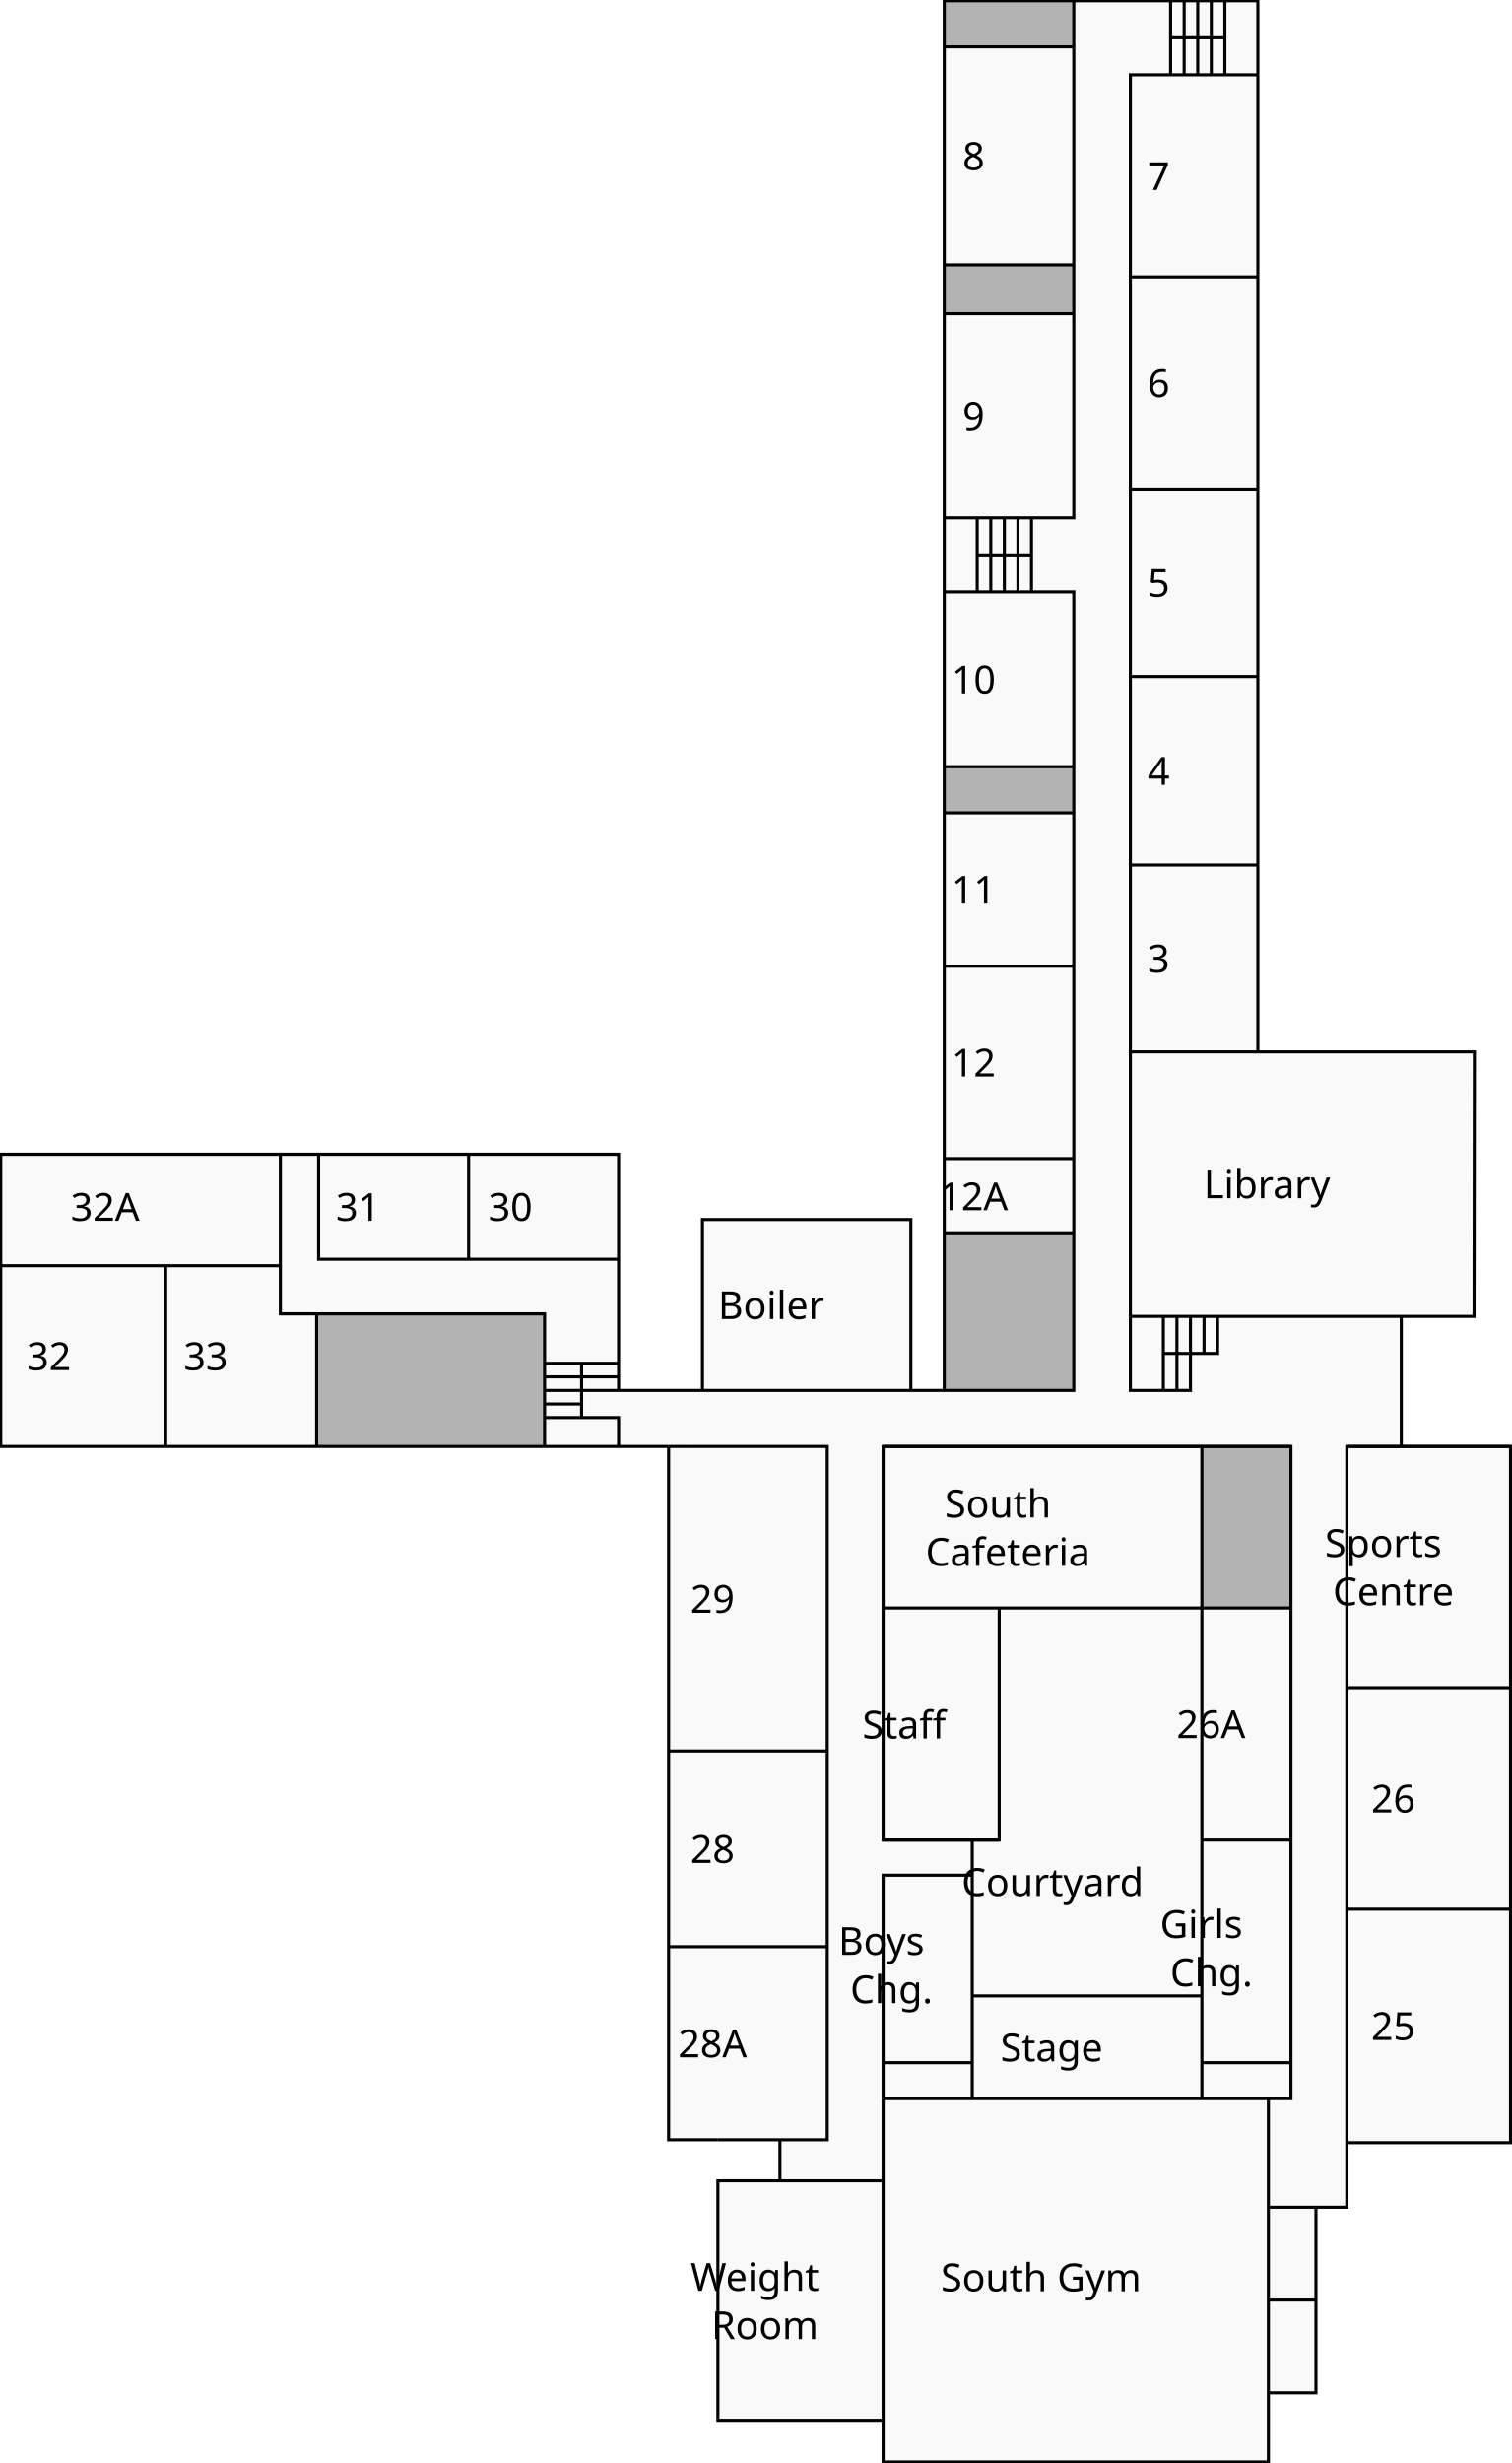
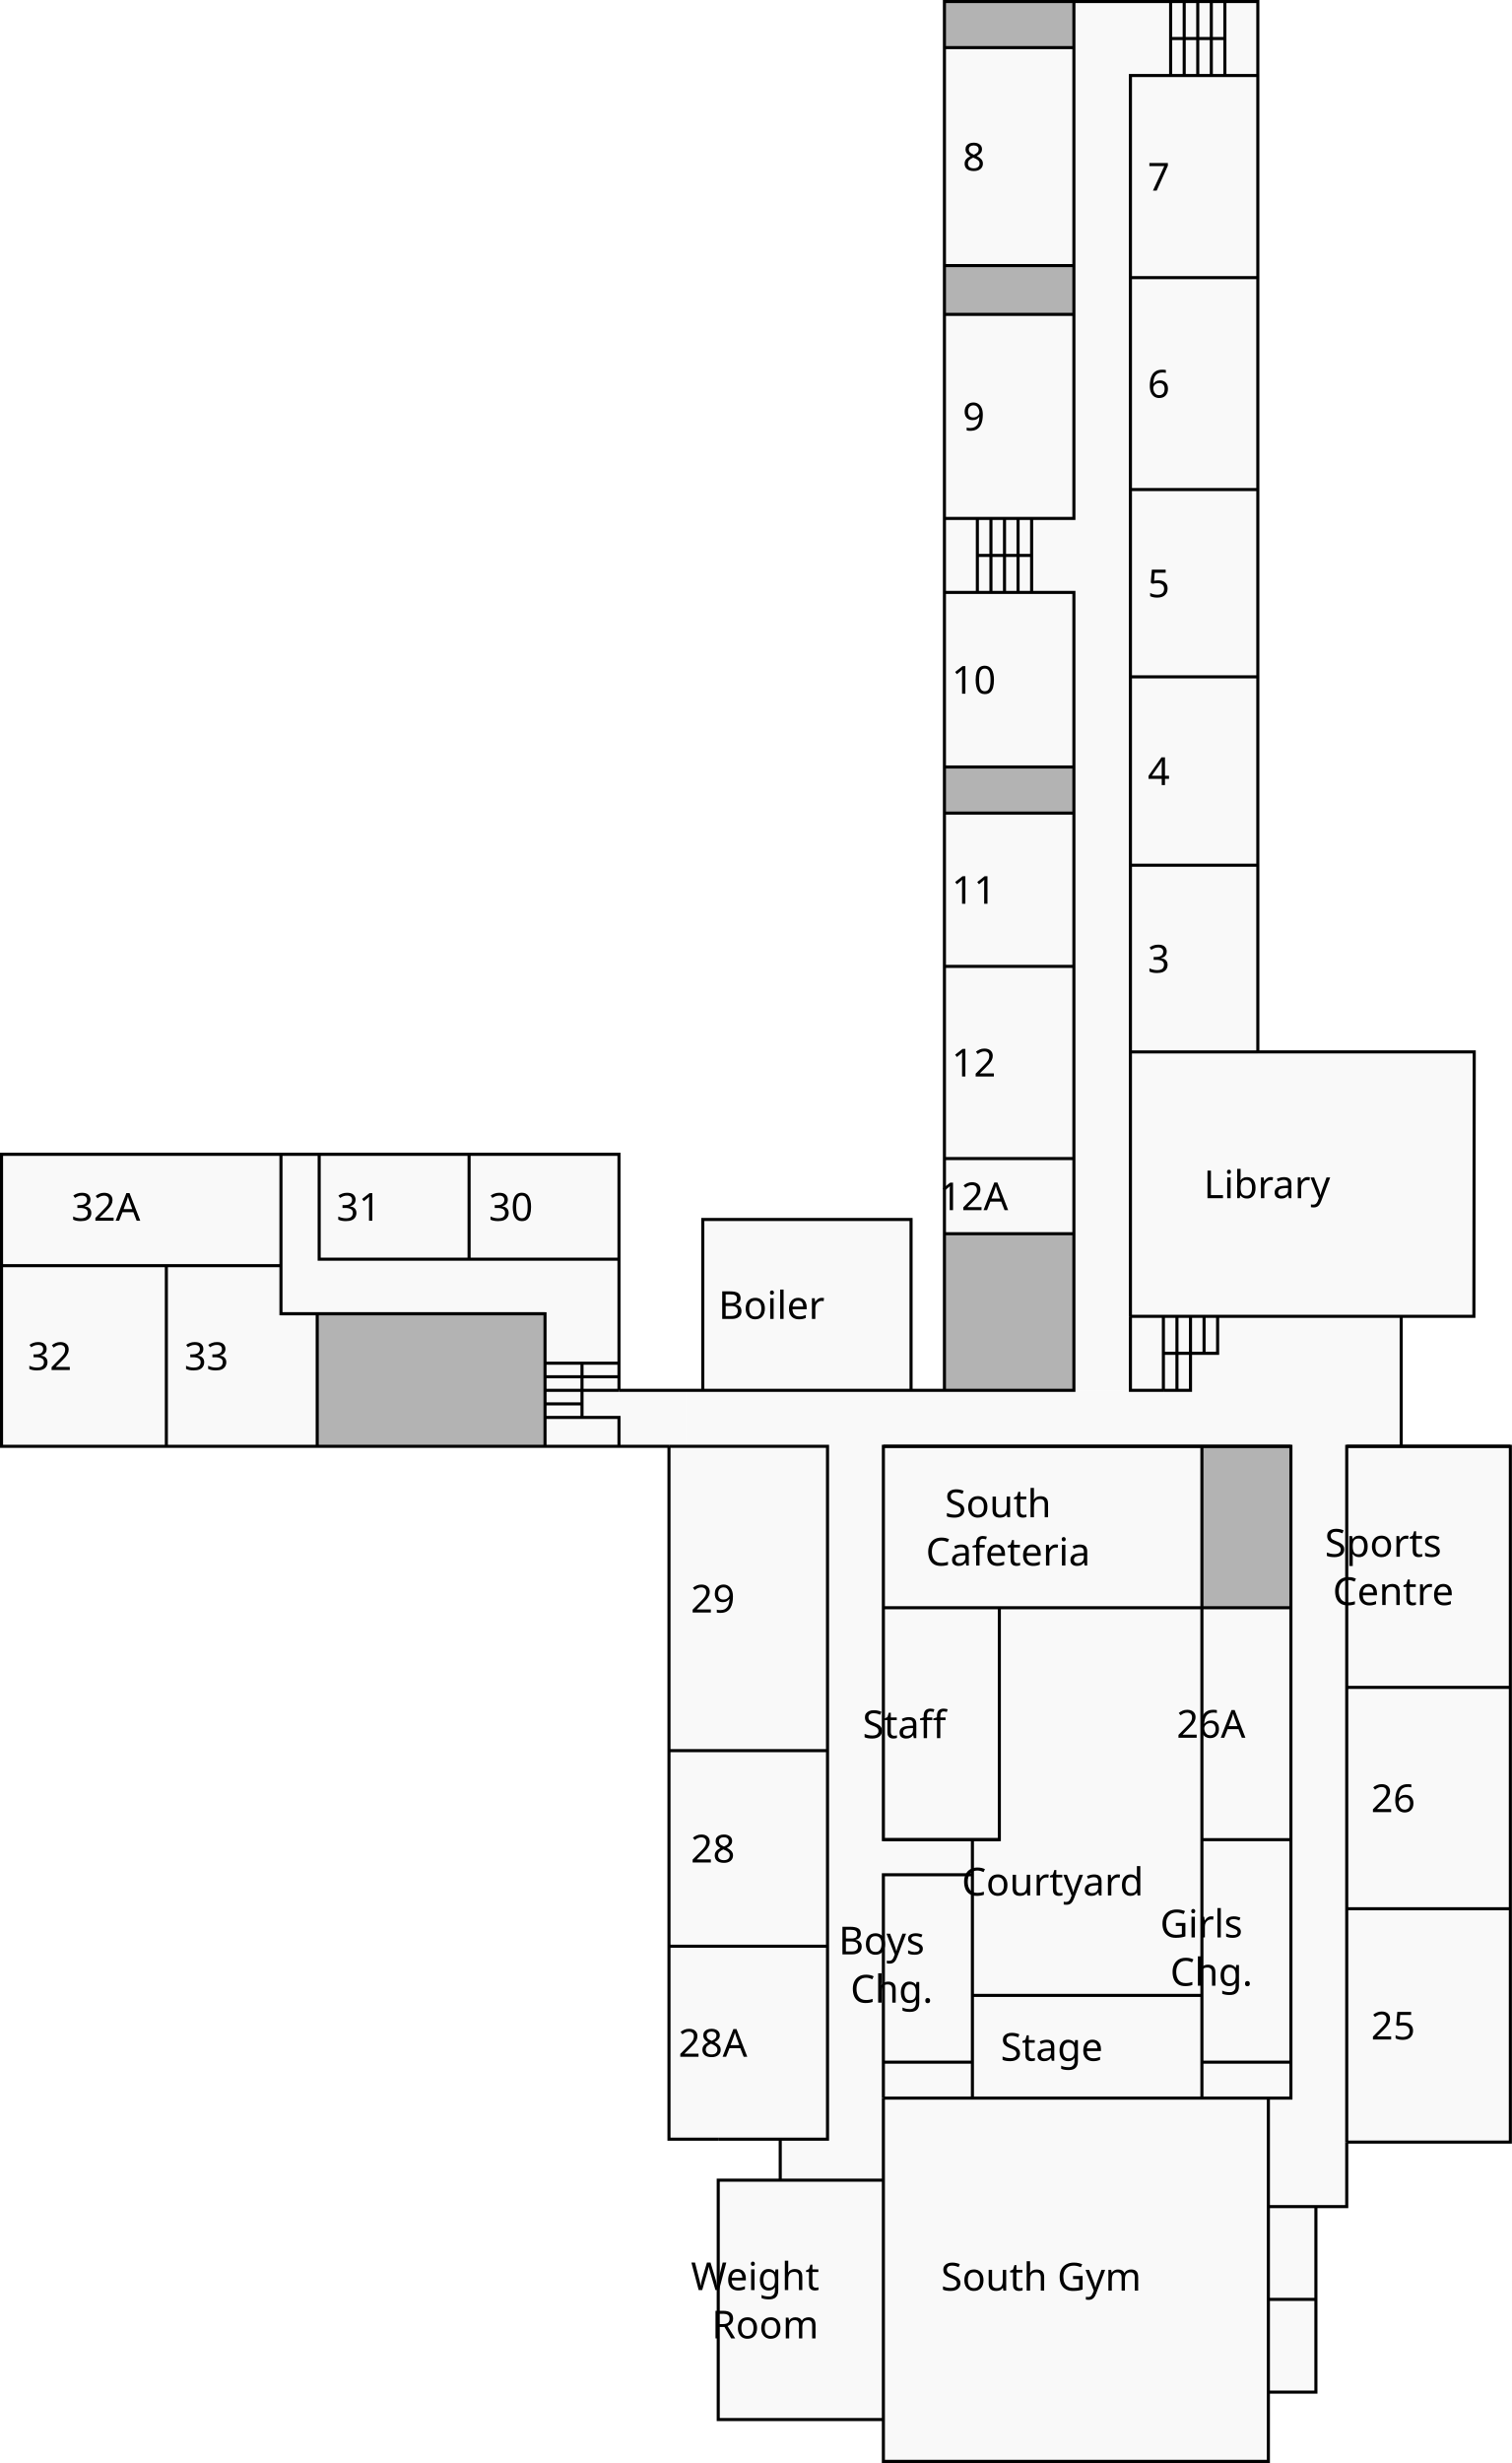
- <svg xmlns="http://www.w3.org/2000/svg" width="491.28" height="800.5" viewBox="0 0 491.28 800.5" version="1.1" id="svg4407">
+ <svg xmlns="http://www.w3.org/2000/svg" width="491.782" height="801.002" viewBox="0 0 491.782 801.002" version="1.1" id="svg4407">
  <defs id="defs4411" />
-   <g id="layer3">
+   <g id="layer3" transform="translate(0.250785,0.250785)">
    <path style="opacity:1;fill:#b3b3b3;fill-opacity:1;stroke-width:1.002;stop-color:#000000" d="m 306.95,0.25 h 42.11 v 14.98 h -42.11 z" id="path12615" />
    <path style="opacity:1;fill:#b3b3b3;fill-opacity:1;stroke-width:1.002;stop-color:#000000" d="m 306.95,86.12 h 42.11 v 15.87 c 0,0 -42.11,0 -42.11,0 z" id="path13474" />
    <path style="opacity:1;fill:#b3b3b3;fill-opacity:1;stroke-width:1.002;stop-color:#000000" d="m 306.95,249.18 h 42.11 v 15 h -42.11 z" id="path13476" />
    <path style="opacity:1;fill:#b3b3b3;fill-opacity:1;stroke-width:1.002;stroke-dasharray:none;stop-color:#000000" d="m 306.95,400.97 h 42.11 v 50.93 h -42.11 z" id="path13478" />
    <path style="opacity:1;fill:#b3b3b3;fill-opacity:1;stroke-width:1.002;stop-color:#000000" d="m 102.93,427 c 0,0 74.1,0 74.1,0 v 43.11 h -74.1 z" id="path13604" />
    <path style="opacity:1;fill:#b3b3b3;fill-opacity:1;stroke:none;stroke-width:0;stroke-dasharray:none;stroke-opacity:1;stop-color:#000000" d="m 390.7,470.11 h 28.95 v 52.5 H 390.7 Z" id="path17320" />
  </g>
-   <g id="layer2">
-     <path style="opacity:1;fill:#f9f9f9;fill-opacity:1;stroke-width:1.002;stop-color:#000000" d="m 367.45,24.31 h 41.44 v 65.73 h -41.44 z" id="Room7_360Photo_Web" />
-     <path style="opacity:1;fill:#f9f9f9;fill-opacity:1;stroke-width:1.002;stop-color:#000000" d="m 367.45,90.04 h 41.44 v 68.92 c 0,0 -41.44,0 -41.44,0 z" id="Room6_360Photo_Web" />
-     <path style="opacity:1;fill:#f9f9f9;fill-opacity:1;stroke-width:1.002;stop-color:#000000" d="m 367.45,158.96 h 41.44 v 60.91 h -41.44 z" id="Room5_360Photo_Web" />
-     <path style="opacity:1;fill:#f9f9f9;fill-opacity:1;stroke-width:1.002;stop-color:#000000" d="m 408.89,219.87 v 61.26 h -41.44 v -61.26 z" id="Room4_360Photo_Web" />
-     <path style="opacity:1;fill:#f9f9f9;fill-opacity:1;stroke-width:1.002;stop-color:#000000" d="m 408.89,281.13 v 60.72 h -41.44 v -60.72 z" id="Room3_360Photo_Web" />
-     <path style="opacity:1;fill:#f9f9f9;fill-opacity:1;stroke-width:1.002;stop-color:#000000" d="m 367.45,341.85 c 0,0 111.83,0.143 111.83,0.143 L 479.17,427.84 c 0,0 -111.72,0 -111.72,0 z" id="Library_360Photo_1_Web" />
-     <path style="opacity:1;fill:#f9f9f9;fill-opacity:1;stroke-width:1.002;stop-color:#000000" d="m 349.06,15.23 h -42.11 v 70.89 h 42.11 z" id="Room8_360Photo_Web" />
-     <path style="opacity:1;fill:#f9f9f9;fill-opacity:1;stroke-width:1.002;stop-color:#000000" d="m 380.53,0.25 v 24.06 c 0,0 28.36,0 28.36,0 V 0.25 Z" id="South_Stairway3_360Photo_Web" />
-     <path style="opacity:1;fill:#f9f9f9;fill-opacity:1;stroke-width:1.002;stop-color:#000000" d="m 349.06,101.99 h -42.11 v 66.36 h 42.11 z" id="Room9_360Photo_Web" />
-     <path style="opacity:1;fill:#f9f9f9;fill-opacity:1;stroke-width:1.002;stop-color:#000000" d="m 306.95,168.35 h 28.36 v 24.06 h -28.36 z" id="South_Stairway2_360Photo_Web" />
-     <path style="opacity:1;fill:#f9f9f9;fill-opacity:1;stroke-width:1.002;stop-color:#000000" d="m 306.95,192.41 h 42.11 v 56.77 h -42.11 z" id="Room10_360Photo_Web" />
-     <path style="opacity:1;fill:#f9f9f9;fill-opacity:1;stroke-width:1.002;stop-color:#000000" d="m 306.95,264.18 h 42.11 v 49.85 h -42.11 z" id="Room11_360Photo_Web" />
-     <path style="opacity:1;fill:#f9f9f9;fill-opacity:1;stroke-width:1.002;stop-color:#000000" d="m 306.95,314.03 h 42.11 v 62.5 h -42.11 z" id="Room12_360Photo_1_Web" />
-     <path style="opacity:1;fill:#f9f9f9;fill-opacity:1;stroke-width:1.002;stop-color:#000000" d="m 306.95,376.53 h 42.11 v 24.44 h -42.11 z" id="Room12A_360Photo_Web" />
-     <path style="opacity:1;fill:#f9f9f9;fill-opacity:1;stroke-width:1.002;stop-color:#000000" d="m 349.06,451.9 h 18.39 V 24.31 h 13.08 V 0.25 h -31.47 v 168.1 h -13.75 v 24.06 h 13.75 z" id="South_1st_Floor_360Video" />
-     <path style="opacity:1;fill:#f9f9f9;fill-opacity:1;stroke-width:1.002;stop-color:#000000" d="M 223,470.11 V 451.9 h 163.99 v -12.03 h 8.82 v -12.03 h 59.71 v 42.27 z" id="South_Foyer_360Video" />
-     <path style="opacity:1;fill:#f9f9f9;fill-opacity:1;stroke-width:1.002;stop-color:#000000" d="m 367.45,427.84 h 28.36 v 12.03 h -8.82 v 12.03 h -19.54 z" id="South_Stairway1_360Photo_1_Web" />
-     <path style="opacity:1;fill:#f9f9f9;fill-opacity:1;stroke-width:1.002;stop-color:#000000" d="m 228.35,396.34 h 67.74 v 55.56 h -67.74 z" id="South_Boiler_Room_360Photo_Web" />
-     <path style="opacity:1;fill:#f9f9f9;fill-opacity:1;stroke-width:1.002;stop-color:#000000" d="M 223,451.9 H 201.09 V 433.898 H 177.03 V 470.11 H 223 Z" id="South_Stairway4_LinearVideo_Web" />
-     <path style="opacity:1;fill:#f9f9f9;fill-opacity:1;stroke-width:1.002;stop-color:#000000" d="M 201.09,433.898 V 375.12 H 0.25 v 94.99 H 102.93 V 427 h 74.1 v 6.898 z" id="Language_Wing_1st_Floor_LinearVideo_Web" />
-     <path style="opacity:1;fill:#f9f9f9;fill-opacity:1;stroke-width:1.002;stop-color:#000000" d="m 437.81,470.11 h 53.22 v 78.4 h -53.22 z" id="Sports_Centre_360Photo_Web" />
-     <path style="opacity:1;fill:#f9f9f9;fill-opacity:1;stroke-width:1.002;stop-color:#000000" d="m 437.81,548.51 h 53.22 v 71.99 h -53.22 z" id="Room26_360Photo_1_Web" />
-     <path style="opacity:1;fill:#f9f9f9;fill-opacity:1;stroke-width:1.002;stop-color:#000000" d="m 437.81,620.5 h 53.22 v 75.89 h -53.22 z" id="Room25_360Photo_1_Web" />
-     <path style="opacity:1;fill:#f9f9f9;fill-opacity:1;stroke-width:1.002;stop-color:#000000" d="m 390.7,522.61 h 28.95 v 75.42 H 390.7 Z" id="Room26A_360Photo_Web" />
-     <path style="opacity:1;fill:#f9f9f9;fill-opacity:1;stroke-width:1.002;stop-color:#000000" d="m 390.7,598.03 h 28.95 v 72.36 H 390.7 Z" id="South_Girls_Changeroom_360Photo_Web" />
-     <path style="opacity:1;fill:#f9f9f9;fill-opacity:1;stroke-width:1.002;stop-color:#000000" d="m 390.7,670.39 h 28.95 v 11.69 H 390.7 Z" id="South_Stage_Left_Stairs_360Photo_Web" />
-     <path style="opacity:1;fill:#f9f9f9;fill-opacity:1;stroke-width:1.002;stop-color:#000000" d="m 390.7,648.68 v 33.4 h -74.65 v -33.4 z" id="South_Gym_Stage_360Photo_Web" />
-     <path style="opacity:1;fill:#f9f9f9;fill-opacity:1;stroke-width:1.002;stop-color:#000000" d="m 316.05,609.45 h -28.96 v 60.94 h 28.96 z" id="South_Boys_Changeroom_360Photo_Web" />
-     <path style="opacity:1;fill:#f9f9f9;fill-opacity:1;stroke-width:1.002;stop-color:#000000" d="m 287.09,670.39 v 11.69 h 28.96 v -11.69 z" id="South_Stage_Right_Stairs_360Photo_Web" />
-     <path style="opacity:1;fill:#f9f9f9;fill-opacity:1;stroke-width:1.002;stop-color:#000000" d="m 324.81,522.61 h 65.89 v 126.07 h -74.65 v -50.65 h 8.76 z" id="South_Courtyard_LinearVideo_Web" />
-     <path style="opacity:1;fill:#f9f9f9;fill-opacity:1;stroke-width:1.002;stop-color:#000000" d="m 419.65,470.11 h 18.16 v 247.26 h -25.49 v -35.29 h 7.33 z" id="Sports_Centre_Hallway_360Video" />
-     <path style="opacity:1;fill:#f9f9f9;fill-opacity:1;stroke-width:1.002;stop-color:#000000" d="m 412.32,717.37 h 15.46 v 30.165 c 0,0 -15.46,0 -15.46,0 z" id="South_Gym_Equipment_Room2_360Photo_Web" />
-     <path style="opacity:1;fill:#f9f9f9;fill-opacity:1;stroke-width:1.002;stop-color:#000000" d="m 412.32,747.54 h 15.46 v 30.16 c 0,0 -15.46,0 -15.46,0 z" id="South_Gym_Equipment_Room1_360Photo_Web" />
-     <path style="opacity:1;fill:#f9f9f9;fill-opacity:1;stroke-width:1.002;stop-color:#000000" d="M 287.09,682.08 H 412.32 V 800.25 H 287.09 Z" id="South_Gym_360Photo_1_Web" />
-     <path style="opacity:1;fill:#f9f9f9;fill-opacity:1;stroke-width:1.002;stop-color:#000000" d="m 233.37,708.77 h 53.72 v 77.85 h -53.72 z" id="Weight_Training_360Photo_1_Web" />
-     <path style="opacity:1;fill:#f9f9f9;fill-opacity:1;stroke-width:1.002;stop-color:#000000" d="m 253.54,695.44 v 13.33 h 33.55 v -99.32 h 28.96 V 598.03 H 287.09 V 470.11 h -18.17 v 225.33 z" id="South_Tech_Ed_Hallway_360Video" />
-     <path style="opacity:1;fill:#f9f9f9;fill-opacity:1;stroke-width:1.002;stop-color:#000000" d="m 287.09,522.61 h 37.72 v 75.42 h -37.72 z" id="South_Staffroom_LinearVideo_Web" />
-     <path style="opacity:1;fill:#f9f9f9;fill-opacity:1;stroke-width:1.002;stop-color:#000000" d="m 217.35,470.11 h 51.57 v 98.97 c 0,0 -51.57,0 -51.57,0 z" id="Room29_LinearVideo_Web" />
-     <path style="opacity:1;fill:#f9f9f9;fill-opacity:1;stroke-width:1.002;stop-color:#000000" d="m 217.35,569.08 h 51.57 v 63.61 h -51.57 z" id="Room28_LinearVideo_Web" />
-     <path style="opacity:1;fill:#f9f9f9;fill-opacity:1;stroke-width:1.002;stop-color:#000000" d="m 217.35,632.69 h 51.57 v 62.75 h -51.57 z" id="Room28A_360Photo_Web" />
-     <path style="opacity:1;fill:#f9f9f9;fill-opacity:1;stroke:none;stroke-width:0;stroke-dasharray:none;stroke-opacity:1;stop-color:#000000" d="M 287.09,470.11 H 390.7 v 52.5 H 287.09 Z" id="South_Cafeteria_LinearVideo_Web" />
-   </g>
-   <g id="layer1">
+   <g id="layer2" transform="translate(0.250785,0.250785)">
+     <path style="opacity:1;fill:#f9f9f9;fill-opacity:1;stroke-width:1.002;stop-color:#000000" d="m 367.45,24.31 h 41.44 v 65.73 h -41.44 z" id="room-7-map" />
+     <path style="opacity:1;fill:#f9f9f9;fill-opacity:1;stroke-width:1.002;stop-color:#000000" d="m 367.45,90.04 h 41.44 v 68.92 c 0,0 -41.44,0 -41.44,0 z" id="room-6-map" />
+     <path style="opacity:1;fill:#f9f9f9;fill-opacity:1;stroke-width:1.002;stop-color:#000000" d="m 367.45,158.96 h 41.44 v 60.91 h -41.44 z" id="room-5-map" />
+     <path style="opacity:1;fill:#f9f9f9;fill-opacity:1;stroke-width:1.002;stop-color:#000000" d="m 408.89,219.87 v 61.26 h -41.44 v -61.26 z" id="room-4-map" />
+     <path style="opacity:1;fill:#f9f9f9;fill-opacity:1;stroke-width:1.002;stop-color:#000000" d="m 408.89,281.13 v 60.72 h -41.44 v -60.72 z" id="room-3-map" />
+     <path style="opacity:1;fill:#f9f9f9;fill-opacity:1;stroke-width:1.002;stop-color:#000000" d="m 367.45,341.85 c 0,0 111.83,0.143 111.83,0.143 L 479.17,427.84 c 0,0 -111.72,0 -111.72,0 z" id="library-map" />
+     <path style="opacity:1;fill:#f9f9f9;fill-opacity:1;stroke-width:1.002;stop-color:#000000" d="m 349.06,15.23 h -42.11 v 70.89 h 42.11 z" id="room-8-map" />
+     <path style="opacity:1;fill:#f9f9f9;fill-opacity:1;stroke-width:1.002;stop-color:#000000" d="m 380.53,0.25 v 24.06 c 0,0 28.36,0 28.36,0 V 0.25 Z" id="south-stairway-3-map" />
+     <path style="opacity:1;fill:#f9f9f9;fill-opacity:1;stroke-width:1.002;stop-color:#000000" d="m 349.06,101.99 h -42.11 v 66.36 h 42.11 z" id="room-9-map" />
+     <path style="opacity:1;fill:#f9f9f9;fill-opacity:1;stroke-width:1.002;stop-color:#000000" d="m 306.95,168.35 h 28.36 v 24.06 h -28.36 z" id="south-stairway-2-map" />
+     <path style="opacity:1;fill:#f9f9f9;fill-opacity:1;stroke-width:1.002;stop-color:#000000" d="m 306.95,192.41 h 42.11 v 56.77 h -42.11 z" id="room-10-map" />
+     <path style="opacity:1;fill:#f9f9f9;fill-opacity:1;stroke-width:1.002;stop-color:#000000" d="m 306.95,264.18 h 42.11 v 49.85 h -42.11 z" id="room-11-map" />
+     <path style="opacity:1;fill:#f9f9f9;fill-opacity:1;stroke-width:1.002;stop-color:#000000" d="m 306.95,314.03 h 42.11 v 62.5 h -42.11 z" id="room-12-map" />
+     <path style="opacity:1;fill:#f9f9f9;fill-opacity:1;stroke-width:1.002;stop-color:#000000" d="m 306.95,376.53 h 42.11 v 24.44 h -42.11 z" id="room-12a-map" />
+     <path style="opacity:1;fill:#f9f9f9;fill-opacity:1;stroke-width:1.002;stop-color:#000000" d="m 349.06,451.9 h 18.39 V 24.31 h 13.08 V 0.25 h -31.47 v 168.1 h -13.75 v 24.06 h 13.75 z" id="south-1st-floor-hallway-map" />
+     <path style="opacity:1;fill:#f9f9f9;fill-opacity:1;stroke-width:1.002;stop-color:#000000" d="M 223,470.11 V 451.9 h 163.99 v -12.03 h 8.82 v -12.03 h 59.71 v 42.27 z" id="south-foyer-map" />
+     <path style="opacity:1;fill:#f9f9f9;fill-opacity:1;stroke-width:1.002;stop-color:#000000" d="m 367.45,427.84 h 28.36 v 12.03 h -8.82 v 12.03 h -19.54 z" id="south-stairway-1-map" />
+     <path style="opacity:1;fill:#f9f9f9;fill-opacity:1;stroke-width:1.002;stop-color:#000000" d="m 228.35,396.34 h 67.74 v 55.56 h -67.74 z" id="south-boiler-room-map" />
+     <path style="opacity:1;fill:#f9f9f9;fill-opacity:1;stroke-width:1.002;stop-color:#000000" d="M 223,451.9 H 201.09 V 433.898 H 177.03 V 470.11 H 223 Z" id="south-stairway-4-map" />
+     <path style="opacity:1;fill:#f9f9f9;fill-opacity:1;stroke-width:1.002;stop-color:#000000" d="M 201.09,433.898 V 375.12 H 0.25 v 94.99 H 102.93 V 427 h 74.1 v 6.898 z" id="language-wing-1st-floor-hallway-map" />
+     <path style="opacity:1;fill:#f9f9f9;fill-opacity:1;stroke-width:1.002;stop-color:#000000" d="m 437.81,470.11 h 53.22 v 78.4 h -53.22 z" id="sports-centre-map" />
+     <path style="opacity:1;fill:#f9f9f9;fill-opacity:1;stroke-width:1.002;stop-color:#000000" d="m 437.81,548.51 h 53.22 v 71.99 h -53.22 z" id="room-26-map" />
+     <path style="opacity:1;fill:#f9f9f9;fill-opacity:1;stroke-width:1.002;stop-color:#000000" d="m 437.81,620.5 h 53.22 v 75.89 h -53.22 z" id="room-25-map" />
+     <path style="opacity:1;fill:#f9f9f9;fill-opacity:1;stroke-width:1.002;stop-color:#000000" d="m 390.7,522.61 h 28.95 v 75.42 H 390.7 Z" id="room-26a-map" />
+     <path style="opacity:1;fill:#f9f9f9;fill-opacity:1;stroke-width:1.002;stop-color:#000000" d="m 390.7,598.03 h 28.95 v 72.36 H 390.7 Z" id="south-girls-changeroom-map" />
+     <path style="opacity:1;fill:#f9f9f9;fill-opacity:1;stroke-width:1.002;stop-color:#000000" d="m 390.7,670.39 h 28.95 v 11.69 H 390.7 Z" id="south-stage-left-stairs-map" />
+     <path style="opacity:1;fill:#f9f9f9;fill-opacity:1;stroke-width:1.002;stop-color:#000000" d="m 390.7,648.68 v 33.4 h -74.65 v -33.4 z" id="south-gym-stage-map" />
+     <path style="opacity:1;fill:#f9f9f9;fill-opacity:1;stroke-width:1.002;stop-color:#000000" d="m 316.05,609.45 h -28.96 v 60.94 h 28.96 z" id="south-boys-changeroom-map" />
+     <path style="opacity:1;fill:#f9f9f9;fill-opacity:1;stroke-width:1.002;stop-color:#000000" d="m 287.09,670.39 v 11.69 h 28.96 v -11.69 z" id="south-stage-right-stairs-map" />
+     <path style="opacity:1;fill:#f9f9f9;fill-opacity:1;stroke-width:1.002;stop-color:#000000" d="m 324.81,522.61 h 65.89 v 126.07 h -74.65 v -50.65 h 8.76 z" id="south-courtyard-map" />
+     <path style="opacity:1;fill:#f9f9f9;fill-opacity:1;stroke-width:1.002;stop-color:#000000" d="m 419.65,470.11 h 18.16 v 247.26 h -25.49 v -35.29 h 7.33 z" id="sports-centre-hallway-map" />
+     <path style="opacity:1;fill:#f9f9f9;fill-opacity:1;stroke-width:1.002;stop-color:#000000" d="m 412.32,717.37 h 15.46 v 30.165 c 0,0 -15.46,0 -15.46,0 z" id="south-gym-equipment-room-2-map" />
+     <path style="opacity:1;fill:#f9f9f9;fill-opacity:1;stroke-width:1.002;stop-color:#000000" d="m 412.32,747.54 h 15.46 v 30.16 c 0,0 -15.46,0 -15.46,0 z" id="south-gym-equipment-room-1-map" />
+     <path style="opacity:1;fill:#f9f9f9;fill-opacity:1;stroke-width:1.002;stop-color:#000000" d="M 287.09,682.08 H 412.32 V 800.25 H 287.09 Z" id="south-gym-map" />
+     <path style="opacity:1;fill:#f9f9f9;fill-opacity:1;stroke-width:1.002;stop-color:#000000" d="m 233.37,708.77 h 53.72 v 77.85 h -53.72 z" id="weight-training-map" />
+     <path style="opacity:1;fill:#f9f9f9;fill-opacity:1;stroke-width:1.002;stop-color:#000000" d="m 253.54,695.44 v 13.33 h 33.55 v -99.32 h 28.96 V 598.03 H 287.09 V 470.11 h -18.17 v 225.33 z" id="south-tech-ed-hallway-map" />
+     <path style="opacity:1;fill:#f9f9f9;fill-opacity:1;stroke-width:1.002;stop-color:#000000" d="m 287.09,522.61 h 37.72 v 75.42 h -37.72 z" id="south-staffroom-map" />
+     <path style="opacity:1;fill:#f9f9f9;fill-opacity:1;stroke-width:1.002;stop-color:#000000" d="m 217.35,470.11 h 51.57 v 98.97 c 0,0 -51.57,0 -51.57,0 z" id="room-29-map" />
+     <path style="opacity:1;fill:#f9f9f9;fill-opacity:1;stroke-width:1.002;stop-color:#000000" d="m 217.35,569.08 h 51.57 v 63.61 h -51.57 z" id="room-28-map" />
+     <path style="opacity:1;fill:#f9f9f9;fill-opacity:1;stroke-width:1.002;stop-color:#000000" d="m 217.35,632.69 h 51.57 v 62.75 h -51.57 z" id="room-28a-map" />
+     <path style="opacity:1;fill:#f9f9f9;fill-opacity:1;stroke:none;stroke-width:0;stroke-dasharray:none;stroke-opacity:1;stop-color:#000000" d="M 287.09,470.11 H 390.7 v 52.5 H 287.09 Z" id="south-cafeteria-map" />
+   </g>
+   <g id="layer1" transform="translate(0.250785,0.250785)">
    <g id="g12898" style="stroke-width:1.002;stroke-dasharray:none;pointer-events:none;">
      <path d="m 408.89,0.25 v 0" fill="none" stroke="#000000" stroke-width="0.5" id="path4185" style="stroke-width:1.002;stroke-dasharray:none" />
      <path d="m 228.35,396.34 h 67.74 v 55.56 m 0,-55.56 h -67.74 v 55.56" fill="none" stroke="#000000" stroke-width="0.5" id="path4187" style="stroke-width:1.002;stroke-dasharray:none" />
      <path d="M 201.09,451.9 V 375.12 H 0.25" fill="none" stroke="#000000" stroke-width="0.5" id="path4189" style="stroke-width:1.002;stroke-dasharray:none" />
      <path d="M 201.09,375.12 H 0.25 v 94.99 H 217.35 0.25" fill="none" stroke="#000000" stroke-width="0.5" id="path4191" style="stroke-width:1.002;stroke-dasharray:none" />
      <path d="m 217.35,470.11 v 225.33 h 16.02 -16.02" fill="none" stroke="#000000" stroke-width="0.5" id="path4197" style="stroke-width:1.002;stroke-dasharray:none" />
      <path d="M 408.89,341.85 V 0.25 H 306.95 m 101.94,0 H 306.95 V 451.9" fill="none" stroke="#000000" stroke-width="0.5" id="path4207" style="stroke-width:1.002;stroke-dasharray:none" />
      <path d="M 419.65,682.08 H 287.09 419.65 V 470.11 H 287.09" fill="none" stroke="#000000" stroke-width="0.5" id="path4209" style="stroke-width:1.002;stroke-dasharray:none" />
      <path d="M 412.32,682.08 V 800.25 H 287.09" fill="none" stroke="#000000" stroke-width="0.5" id="path4211" style="stroke-width:1.002;stroke-dasharray:none" />
      <path d="m 491.03,696.39 h -53.22 53.22 V 470.11 h -53.22" fill="none" stroke="#000000" stroke-width="0.5" id="path4213" style="stroke-width:1.002;stroke-dasharray:none" />
      <path d="m 437.81,696.39 v 20.98 h -25.49 25.49" fill="none" stroke="#000000" stroke-width="0.5" id="path4217" style="stroke-width:1.002;stroke-dasharray:none" />
      <path d="m 427.78,717.37 v 60.33 h -15.46 15.46" fill="none" stroke="#000000" stroke-width="0.5" id="path4219" style="stroke-width:1.002;stroke-dasharray:none" />
      <path d="m 412.32,800.25 v 0" fill="none" stroke="#000000" stroke-width="0.5" id="path4223" style="stroke-width:1.002;stroke-dasharray:none" />
      <path d="M 287.09,682.08 V 800.25 H 412.32" fill="none" stroke="#000000" stroke-width="0.5" id="path4225" style="stroke-width:1.002;stroke-dasharray:none" />
      <path d="M 427.78,747.54 H 412.32 Z" fill="none" stroke="#000000" stroke-width="0.5" id="path4227" style="stroke-width:1.002;stroke-dasharray:none" />
      <path d="M 491.03,470.11 H 437.81 V 696.39" fill="none" stroke="#000000" stroke-width="0.5" id="path4231" style="stroke-width:1.002;stroke-dasharray:none" />
      <path d="m 268.92,695.44 h -35.55 35.55 V 470.11 h -51.57 51.57" fill="none" stroke="#000000" stroke-width="0.5" id="path4243" style="stroke-width:1.002;stroke-dasharray:none" />
      <path d="M 479.17,427.84 H 367.45 479.17 l 0.11,-85.99 h -70.39 70.39" fill="none" stroke="#000000" stroke-width="0.5" id="path4247" style="stroke-width:1.002;stroke-dasharray:none" />
      <path d="M 91.14,375.12 V 427 h 85.89" fill="none" stroke="#000000" stroke-width="0.5" id="path4249" style="stroke-width:1.002;stroke-dasharray:none" />
      <path d="m 103.57,409.25 h 97.52 -97.52 v -34.13" fill="none" stroke="#000000" stroke-width="0.5" id="path4251" style="stroke-width:1.002;stroke-dasharray:none" />
      <path d="m 233.37,708.77 h 53.72 -53.72 v 77.85 h 53.72 -53.72" fill="none" stroke="#000000" stroke-width="0.5" id="path4257" style="stroke-width:1.002;stroke-dasharray:none" />
      <path d="m 306.95,0.25 v 0" fill="none" stroke="#000000" stroke-width="0.5" id="path4263" style="stroke-width:1.002;stroke-dasharray:none" />
      <path d="m 455.52,427.84 v 42.27" fill="none" stroke="#000000" stroke-width="0.5" id="path4265" style="stroke-width:1.002;stroke-dasharray:none" />
      <path d="m 91.14,427 h 85.89 v 43.11" fill="none" stroke="#000000" stroke-width="0.5" id="path4269" style="stroke-width:1.002;stroke-dasharray:none" />
      <path d="m 367.45,427.84 v 24.06 h 10.72 -10.72" fill="none" stroke="#000000" stroke-width="0.5" id="path4271" style="stroke-width:1.002;stroke-dasharray:none" />
      <path d="M 201.09,451.9 H 177.03 Z" fill="none" stroke="#000000" stroke-width="0.5" id="path4275" style="stroke-width:1.002;stroke-dasharray:none" />
      <path d="M 253.54,708.77 V 695.44" fill="none" stroke="#000000" stroke-width="0.5" id="path4277" style="stroke-width:1.002;stroke-dasharray:none" />
      <path d="M 491.03,620.5 H 437.81 Z" fill="none" stroke="#000000" stroke-width="0.5" id="path4279" style="stroke-width:1.002;stroke-dasharray:none" />
      <path d="M 491.03,548.51 H 437.81 Z" fill="none" stroke="#000000" stroke-width="0.5" id="path4281" style="stroke-width:1.002;stroke-dasharray:none" />
      <path d="M 268.92,632.69 H 217.35 Z" fill="none" stroke="#000000" stroke-width="0.5" id="path4283" style="stroke-width:1.002;stroke-dasharray:none" />
      <path d="M 268.92,569.08 H 217.35 Z" fill="none" stroke="#000000" stroke-width="0.5" id="path4285" style="stroke-width:1.002;stroke-dasharray:none" />
      <path d="M 419.65,522.61 H 287.09 Z" fill="none" stroke="#000000" stroke-width="0.5" id="path4287" style="stroke-width:1.002;stroke-dasharray:none" />
      <path d="m 324.81,522.61 v 75.42 h -37.72" fill="none" stroke="#000000" stroke-width="0.5" id="path4289" style="stroke-width:1.002;stroke-dasharray:none" />
      <path d="M 324.81,598.03 H 287.09 V 470.11 h 132.56" fill="none" stroke="#000000" stroke-width="0.5" id="path4291" style="stroke-width:1.002;stroke-dasharray:none" />
      <path d="m 316.05,598.03 v 84.05" fill="none" stroke="#000000" stroke-width="0.5" id="path4293" style="stroke-width:1.002;stroke-dasharray:none" />
      <path d="m 287.09,609.45 h 28.96 -28.96 v 72.63" fill="none" stroke="#000000" stroke-width="0.5" id="path4295" style="stroke-width:1.002;stroke-dasharray:none" />
      <path d="M 390.7,522.61 V 682.08" fill="none" stroke="#000000" stroke-width="0.5" id="path4301" style="stroke-width:1.002;stroke-dasharray:none" />
      <path d="m 390.7,598.03 h 28.95 z" fill="none" stroke="#000000" stroke-width="0.5" id="path4303" style="stroke-width:1.002;stroke-dasharray:none" />
      <path d="m 287.09,670.39 h 28.96 z" fill="none" stroke="#000000" stroke-width="0.5" id="path4305" style="stroke-width:1.002;stroke-dasharray:none" />
      <path d="m 390.7,670.39 h 28.95 z" fill="none" stroke="#000000" stroke-width="0.5" id="path4307" style="stroke-width:1.002;stroke-dasharray:none" />
      <path d="M 390.7,648.68 H 316.05 Z" fill="none" stroke="#000000" stroke-width="0.5" id="path4309" style="stroke-width:1.002;stroke-dasharray:none" />
      <path d="M 408.89,341.85 H 367.45 Z" fill="none" stroke="#000000" stroke-width="0.5" id="path4311" style="stroke-width:1.002;stroke-dasharray:none" />
      <path d="M 408.89,281.13 H 367.45 Z" fill="none" stroke="#000000" stroke-width="0.5" id="path4313" style="stroke-width:1.002;stroke-dasharray:none" />
      <path d="M 408.89,219.87 H 367.45 Z" fill="none" stroke="#000000" stroke-width="0.5" id="path4315" style="stroke-width:1.002;stroke-dasharray:none" />
      <path d="M 408.89,158.96 H 367.45 Z" fill="none" stroke="#000000" stroke-width="0.5" id="path4317" style="stroke-width:1.002;stroke-dasharray:none" />
      <path d="m 367.45,24.31 h 41.44 -41.44 v 403.53" fill="none" stroke="#000000" stroke-width="0.5" id="path4319" style="stroke-width:1.002;stroke-dasharray:none" />
      <path d="M 408.89,90.04 H 367.45 Z" fill="none" stroke="#000000" stroke-width="0.5" id="path4321" style="stroke-width:1.002;stroke-dasharray:none" />
      <path d="M 349.06,15.23 H 306.95 Z" fill="none" stroke="#000000" stroke-width="0.5" id="path4323" style="stroke-width:1.002;stroke-dasharray:none" />
      <path d="m 306.95,86.12 h 42.11 z" fill="none" stroke="#000000" stroke-width="0.5" id="path4325" style="stroke-width:1.002;stroke-dasharray:none" />
      <path d="M 349.06,101.99 H 306.95 Z" fill="none" stroke="#000000" stroke-width="0.5" id="path4327" style="stroke-width:1.002;stroke-dasharray:none" />
      <path d="M 349.06,249.18 H 306.95 Z" fill="none" stroke="#000000" stroke-width="0.5" id="path4331" style="stroke-width:1.002;stroke-dasharray:none" />
      <path d="m 306.95,264.18 h 42.11 z" fill="none" stroke="#000000" stroke-width="0.5" id="path4333" style="stroke-width:1.002;stroke-dasharray:none" />
      <path d="m 349.06,192.41 h -42.11 42.11 V 451.9 H 201.09 349.06" fill="none" stroke="#000000" stroke-width="0.5" id="path4335" style="stroke-width:1.002;stroke-dasharray:none" />
      <path d="M 349.06,314.03 H 306.95 Z" fill="none" stroke="#000000" stroke-width="0.5" id="path4337" style="stroke-width:1.002;stroke-dasharray:none" />
      <path d="M 349.06,376.53 H 306.95 Z" fill="none" stroke="#000000" stroke-width="0.5" id="path4339" style="stroke-width:1.002;stroke-dasharray:none" />
      <path d="M 349.06,400.97 H 306.95 Z" fill="none" stroke="#000000" stroke-width="0.5" id="path4341" style="stroke-width:1.002;stroke-dasharray:none" />
      <path d="M 91.14,411.36 H 0.25 Z" fill="none" stroke="#000000" stroke-width="0.5" id="path4343" style="stroke-width:1.002;stroke-dasharray:none" />
      <path d="m 53.86,411.36 v 58.75" fill="none" stroke="#000000" stroke-width="0.5" id="path4345" style="stroke-width:1.002;stroke-dasharray:none" />
      <path d="m 102.93,427 v 43.11" fill="none" stroke="#000000" stroke-width="0.5" id="path4347" style="stroke-width:1.002;stroke-dasharray:none" />
      <path d="m 152.33,375.12 v 34.13" fill="none" stroke="#000000" stroke-width="0.5" id="path4349" style="stroke-width:1.002;stroke-dasharray:none" />
      <path d="m 317.66,168.35 v 24.06" fill="none" stroke="#000000" stroke-width="0.5" id="path4351" style="stroke-width:1.002;stroke-dasharray:none" />
      <path d="m 349.06,0.25 v 0 168.1 h -42.11 42.11" fill="none" stroke="#000000" stroke-width="0.5" id="path4353" style="stroke-width:1.002;stroke-dasharray:none" />
      <path d="m 322.08,168.35 v 24.06" fill="none" stroke="#000000" stroke-width="0.5" id="path4357" style="stroke-width:1.002;stroke-dasharray:none" />
      <path d="m 326.49,168.35 v 24.06" fill="none" stroke="#000000" stroke-width="0.5" id="path4359" style="stroke-width:1.002;stroke-dasharray:none" />
      <path d="m 330.9,168.35 v 24.06" fill="none" stroke="#000000" stroke-width="0.5" id="path4361" style="stroke-width:1.002;stroke-dasharray:none" />
      <path d="m 335.31,168.35 v 24.06" fill="none" stroke="#000000" stroke-width="0.5" id="path4363" style="stroke-width:1.002;stroke-dasharray:none" />
      <path d="M 335.31,180.38 H 317.66 Z" fill="none" stroke="#000000" stroke-width="0.5" id="path4365" style="stroke-width:1.002;stroke-dasharray:none" />
      <path d="m 398.17,0.25 v 0 24.06" fill="none" stroke="#000000" stroke-width="0.5" id="path4367" style="stroke-width:1.002;stroke-dasharray:none" />
      <path d="m 393.76,0.25 v 0 24.06" fill="none" stroke="#000000" stroke-width="0.5" id="path4369" style="stroke-width:1.002;stroke-dasharray:none" />
      <path d="m 389.35,0.25 v 0 24.06" fill="none" stroke="#000000" stroke-width="0.5" id="path4371" style="stroke-width:1.002;stroke-dasharray:none" />
      <path d="m 384.94,0.25 v 0 24.06" fill="none" stroke="#000000" stroke-width="0.5" id="path4373" style="stroke-width:1.002;stroke-dasharray:none" />
      <path d="m 380.53,0.25 v 0 24.06" fill="none" stroke="#000000" stroke-width="0.5" id="path4375" style="stroke-width:1.002;stroke-dasharray:none" />
      <path d="M 398.17,12.28 H 380.53 Z" fill="none" stroke="#000000" stroke-width="0.5" id="path4377" style="stroke-width:1.002;stroke-dasharray:none" />
      <path d="M 378.17,451.9 V 427.84" fill="none" stroke="#000000" stroke-width="0.5" id="path4379" style="stroke-width:1.002;stroke-dasharray:none" />
      <path d="M 382.58,451.9 V 427.84" fill="none" stroke="#000000" stroke-width="0.5" id="path4383" style="stroke-width:1.002;stroke-dasharray:none" />
      <path d="m 386.99,427.84 v 24.06 h -8.82 8.82" fill="none" stroke="#000000" stroke-width="0.5" id="path4385" style="stroke-width:1.002;stroke-dasharray:none" />
      <path d="M 391.4,439.87 V 427.84" fill="none" stroke="#000000" stroke-width="0.5" id="path4387" style="stroke-width:1.002;stroke-dasharray:none" />
      <path d="m 395.81,427.84 v 12.03 h -17.64 17.64" fill="none" stroke="#000000" stroke-width="0.5" id="path4389" style="stroke-width:1.002;stroke-dasharray:none" />
      <path d="M 201.09,447.49 H 177.03 Z" fill="none" stroke="#000000" stroke-width="0.5" id="path4395" style="stroke-width:1.002;stroke-dasharray:none" />
      <path d="M 201.09,443.08 H 177.03 Z" fill="none" stroke="#000000" stroke-width="0.5" id="path4397" style="stroke-width:1.002;stroke-dasharray:none" />
      <path d="M 189.06,456.31 H 177.03 Z" fill="none" stroke="#000000" stroke-width="0.5" id="path4399" style="stroke-width:1.002;stroke-dasharray:none" />
      <path d="m 201.09,460.72 h -24.06 24.06 v 9.39" fill="none" stroke="#000000" stroke-width="0.5" id="path4401" style="stroke-width:1.002;stroke-dasharray:none" />
      <path d="m 189.06,443.08 v 17.64" fill="none" stroke="#000000" stroke-width="0.5" id="path4403" style="stroke-width:1.002;stroke-dasharray:none" />
      <path style="opacity:1;fill:none;fill-opacity:1;stroke:#000000;stroke-width:1.002;stroke-dasharray:none;stroke-opacity:1;stop-color:#000000" d="m 390.7,522.61 v -52.5" id="path16035" />
    </g>
  </g>
-   <g id="layer4">
+   <g id="layer4" transform="translate(0.250785,0.250785)">
    <g id="g4040" style="pointer-events:none;">
      <text xml:space="preserve" style="font-size:12.563px;line-height:1.25;font-family:sans-serif;text-align:center;text-anchor:middle" x="388.093" y="61.742" id="text1067">
        <tspan id="tspan1065" x="388.093" y="61.742">7</tspan>
      </text>
      <text xml:space="preserve" style="font-size:12.563px;line-height:1.25;font-family:sans-serif;text-align:center;text-anchor:middle" x="388.093" y="129.067" id="text1067-7">
        <tspan id="tspan1065-2" x="388.093" y="129.067">6</tspan>
      </text>
      <text xml:space="preserve" style="font-size:12.563px;line-height:1.25;font-family:sans-serif;text-align:center;text-anchor:middle" x="388.093" y="193.982" id="text1067-2">
        <tspan id="tspan1065-5" x="388.093" y="193.982">5</tspan>
      </text>
      <text xml:space="preserve" style="font-size:12.563px;line-height:1.25;font-family:sans-serif;text-align:center;text-anchor:middle" x="388.093" y="255.067" id="text1067-76">
        <tspan id="tspan1065-0" x="388.093" y="255.067">4</tspan>
      </text>
      <text xml:space="preserve" style="font-size:12.563px;line-height:1.25;font-family:sans-serif;text-align:center;text-anchor:middle" x="388.093" y="316.057" id="text1067-9">
        <tspan id="tspan1065-6" x="388.093" y="316.057">3</tspan>
      </text>
      <text xml:space="preserve" style="font-size:12.563px;line-height:1.25;font-family:sans-serif;text-align:center;text-anchor:middle" x="327.928" y="293.672" id="text1067-4">
        <tspan id="tspan1065-9" x="327.928" y="293.672">11</tspan>
      </text>
      <text xml:space="preserve" style="font-size:12.563px;line-height:1.25;font-family:sans-serif;text-align:center;text-anchor:middle" x="327.928" y="349.847" id="text1067-28">
        <tspan id="tspan1065-66" x="327.928" y="349.847">12</tspan>
      </text>
      <text xml:space="preserve" style="font-size:12.563px;line-height:1.25;font-family:sans-serif;text-align:center;text-anchor:middle" x="327.928" y="225.362" id="text1067-78">
        <tspan id="tspan1065-1" x="327.928" y="225.362">10</tspan>
      </text>
      <text xml:space="preserve" style="font-size:12.563px;line-height:1.25;font-family:sans-serif;text-align:center;text-anchor:middle" x="327.928" y="139.737" id="text1067-42">
        <tspan id="tspan1065-51" x="327.928" y="139.737">9</tspan>
      </text>
      <text xml:space="preserve" style="font-size:12.563px;line-height:1.25;font-family:sans-serif;text-align:center;text-anchor:middle" x="327.928" y="55.242" id="text1067-5">
        <tspan id="tspan1065-4" x="327.928" y="55.242">8</tspan>
      </text>
      <text xml:space="preserve" style="font-size:12.563px;line-height:1.25;font-family:sans-serif;text-align:center;text-anchor:middle" x="262.143" y="428.687" id="text1067-43">
        <tspan id="tspan1065-57" x="262.143" y="428.687">Boiler</tspan>
      </text>
      <text xml:space="preserve" style="font-size:12.563px;line-height:1.25;font-family:sans-serif;text-align:center;text-anchor:middle" x="423.288" y="389.412" id="text1067-8">
        <tspan id="tspan1065-41" x="423.288" y="389.412">Library</tspan>
      </text>
      <text xml:space="preserve" style="font-size:12.563px;line-height:1.25;font-family:sans-serif;text-align:center;text-anchor:middle" x="464.374" y="506.025" id="text1067-1">
        <tspan id="tspan1065-54" x="464.374" y="506.025">Sports</tspan>
        <tspan x="464.374" y="521.729" id="tspan3240">Centre</tspan>
      </text>
      <text xml:space="preserve" style="font-size:12.563px;line-height:1.25;font-family:sans-serif;text-align:center;text-anchor:middle" x="339.085" y="493.186" id="text1067-23">
        <tspan id="tspan1065-06" x="339.085" y="493.186">South</tspan>
        <tspan x="339.085" y="508.889" id="tspan3244">Cafeteria</tspan>
      </text>
      <text xml:space="preserve" style="font-size:12.563px;line-height:1.25;font-family:sans-serif;text-align:center;text-anchor:middle" x="305.337" y="565.028" id="text1067-280">
        <tspan id="tspan1065-05" x="305.337" y="565.028">Staff</tspan>
      </text>
      <text xml:space="preserve" style="font-size:12.563px;line-height:1.25;font-family:sans-serif;text-align:center;text-anchor:middle" x="405.098" y="564.887" id="text1067-87">
        <tspan id="tspan1065-40" x="405.098" y="564.887">26A</tspan>
      </text>
      <text xml:space="preserve" style="font-size:12.563px;line-height:1.25;font-family:sans-serif;text-align:center;text-anchor:middle" x="464.343" y="589.072" id="text1067-15">
        <tspan id="tspan1065-45" x="464.343" y="589.072">26</tspan>
      </text>
      <text xml:space="preserve" style="font-size:12.563px;line-height:1.25;font-family:sans-serif;text-align:center;text-anchor:middle" x="405.224" y="629.833" id="text1067-0">
        <tspan id="tspan1065-58" x="405.224" y="629.833">Girls</tspan>
        <tspan x="405.224" y="645.537" id="tspan3246">Chg.</tspan>
      </text>
      <text xml:space="preserve" style="font-size:12.563px;line-height:1.25;font-family:sans-serif;text-align:center;text-anchor:middle" x="353.298" y="669.947" id="text1067-75">
        <tspan id="tspan1065-8" x="353.298" y="669.947">Stage</tspan>
      </text>
      <text xml:space="preserve" style="font-size:12.563px;line-height:1.25;font-family:sans-serif;text-align:center;text-anchor:middle" x="301.223" y="635.338" id="text1067-41">
        <tspan id="tspan1065-15" x="301.223" y="635.338">Boys</tspan>
        <tspan x="301.223" y="651.041" id="tspan3248">Chg.</tspan>
      </text>
      <text xml:space="preserve" style="font-size:12.563px;line-height:1.25;font-family:sans-serif;text-align:center;text-anchor:middle" x="464.343" y="663.012" id="text1067-86">
        <tspan id="tspan1065-3" x="464.343" y="663.012">25</tspan>
      </text>
      <text xml:space="preserve" style="font-size:12.563px;line-height:1.25;font-family:sans-serif;text-align:center;text-anchor:middle" x="349.837" y="744.674" id="text1067-01">
        <tspan id="tspan1065-26" x="349.837" y="744.674">South Gym</tspan>
      </text>
      <text xml:space="preserve" style="font-size:12.563px;line-height:1.25;font-family:sans-serif;text-align:center;text-anchor:middle" x="260.077" y="744.521" id="text1067-04">
        <tspan id="tspan1065-661" x="260.077" y="744.521">Weight</tspan>
        <tspan x="260.077" y="760.224" id="tspan3250">Room</tspan>
      </text>
      <text xml:space="preserve" style="font-size:12.563px;line-height:1.25;font-family:sans-serif;text-align:center;text-anchor:middle" x="243.058" y="668.632" id="text1067-22">
        <tspan id="tspan1065-49" x="243.058" y="668.632">28A</tspan>
      </text>
      <text xml:space="preserve" style="font-size:12.563px;line-height:1.25;font-family:sans-serif;text-align:center;text-anchor:middle" x="243.058" y="605.452" id="text1067-84">
        <tspan id="tspan1065-32" x="243.058" y="605.452">28</tspan>
      </text>
      <text xml:space="preserve" style="font-size:12.563px;line-height:1.25;font-family:sans-serif;text-align:center;text-anchor:middle" x="243.058" y="524.162" id="text1067-420">
        <tspan id="tspan1065-08" x="243.058" y="524.162">29</tspan>
      </text>
      <text xml:space="preserve" style="font-size:12.563px;line-height:1.25;font-family:sans-serif;text-align:center;text-anchor:middle" x="127.84" y="396.752" id="text1067-99">
        <tspan id="tspan1065-156" x="127.84" y="396.752">31</tspan>
      </text>
      <text xml:space="preserve" style="font-size:12.563px;line-height:1.25;font-family:sans-serif;text-align:center;text-anchor:middle" x="177.357" y="396.752" id="text1067-90">
        <tspan id="tspan1065-519" x="177.357" y="396.752">30</tspan>
      </text>
      <text xml:space="preserve" style="font-size:12.563px;line-height:1.25;font-family:sans-serif;text-align:center;text-anchor:middle" x="45.618" y="396.752" id="text1067-77">
        <tspan id="tspan1065-37" x="45.618" y="396.752">32A</tspan>
      </text>
      <text xml:space="preserve" style="font-size:12.563px;line-height:1.25;font-family:sans-serif;text-align:center;text-anchor:middle" x="27.351" y="445.302" id="text1067-6">
        <tspan id="tspan1065-7" x="27.351" y="445.302">32</tspan>
      </text>
      <text xml:space="preserve" style="font-size:12.563px;line-height:1.25;font-family:sans-serif;text-align:center;text-anchor:middle" x="78.324" y="445.302" id="text1067-3">
        <tspan id="tspan1065-97" x="78.324" y="445.302">33</tspan>
      </text>
      <text xml:space="preserve" style="font-size:12.563px;line-height:1.25;font-family:sans-serif;text-align:center;text-anchor:middle" x="353.59" y="616.189" id="text1067-82">
        <tspan id="tspan1065-11" x="353.59" y="616.189">Courtyard</tspan>
      </text>
      <text xml:space="preserve" style="font-size:12.563px;line-height:1.25;font-family:sans-serif;text-align:center;text-anchor:middle" x="327.928" y="393.317" id="text1067-61">
        <tspan id="tspan1065-09" x="327.928" y="393.317">12A</tspan>
      </text>
    </g>
  </g>
</svg>
